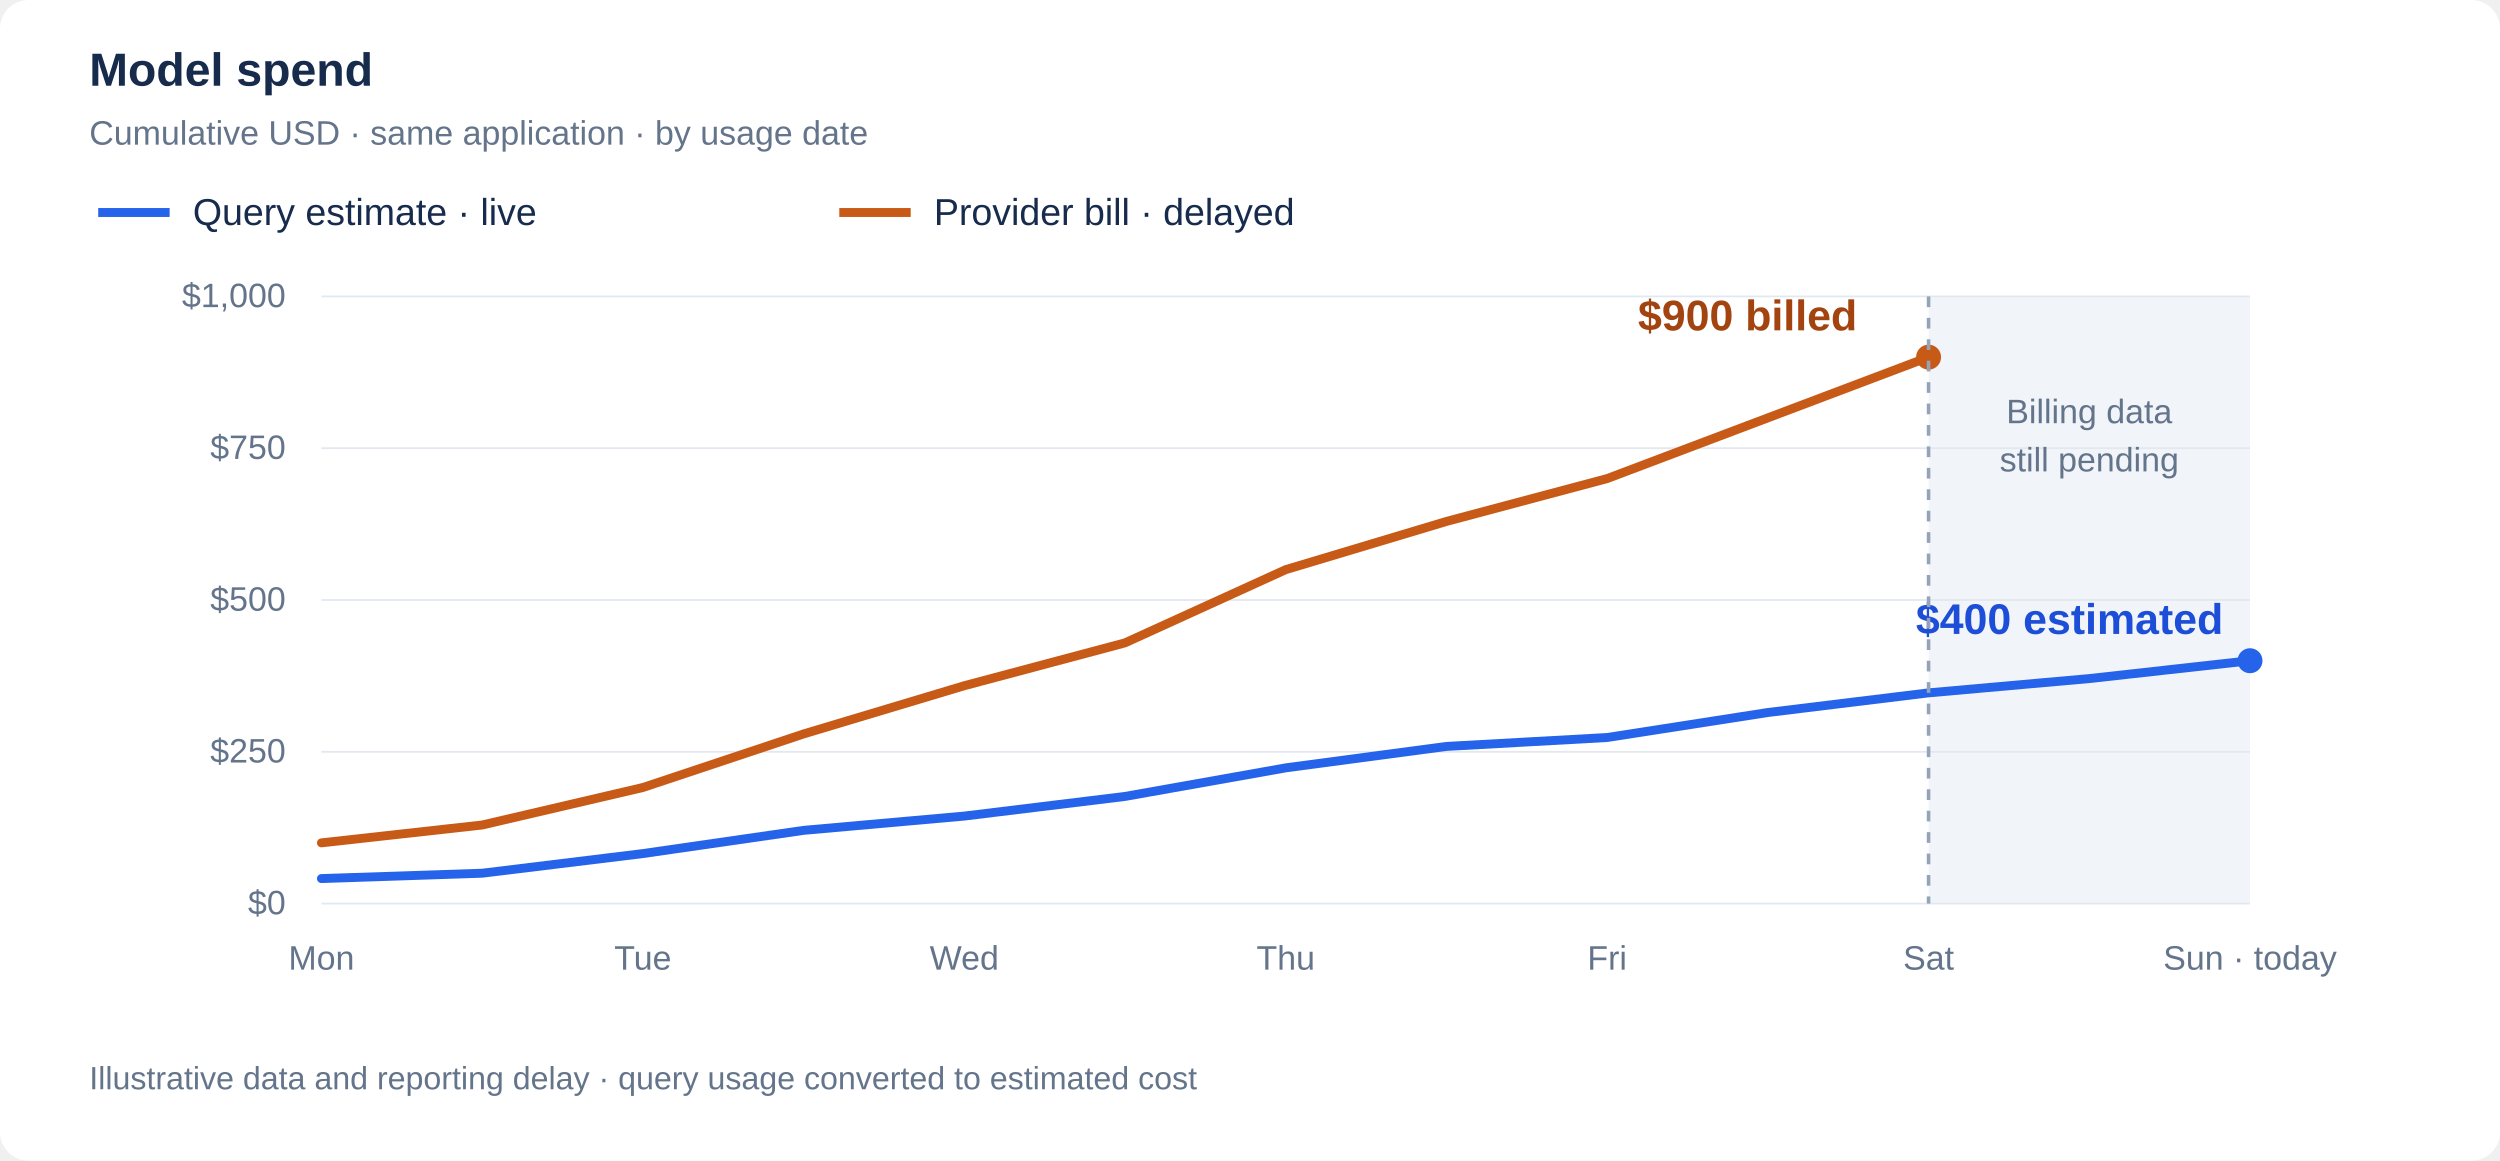
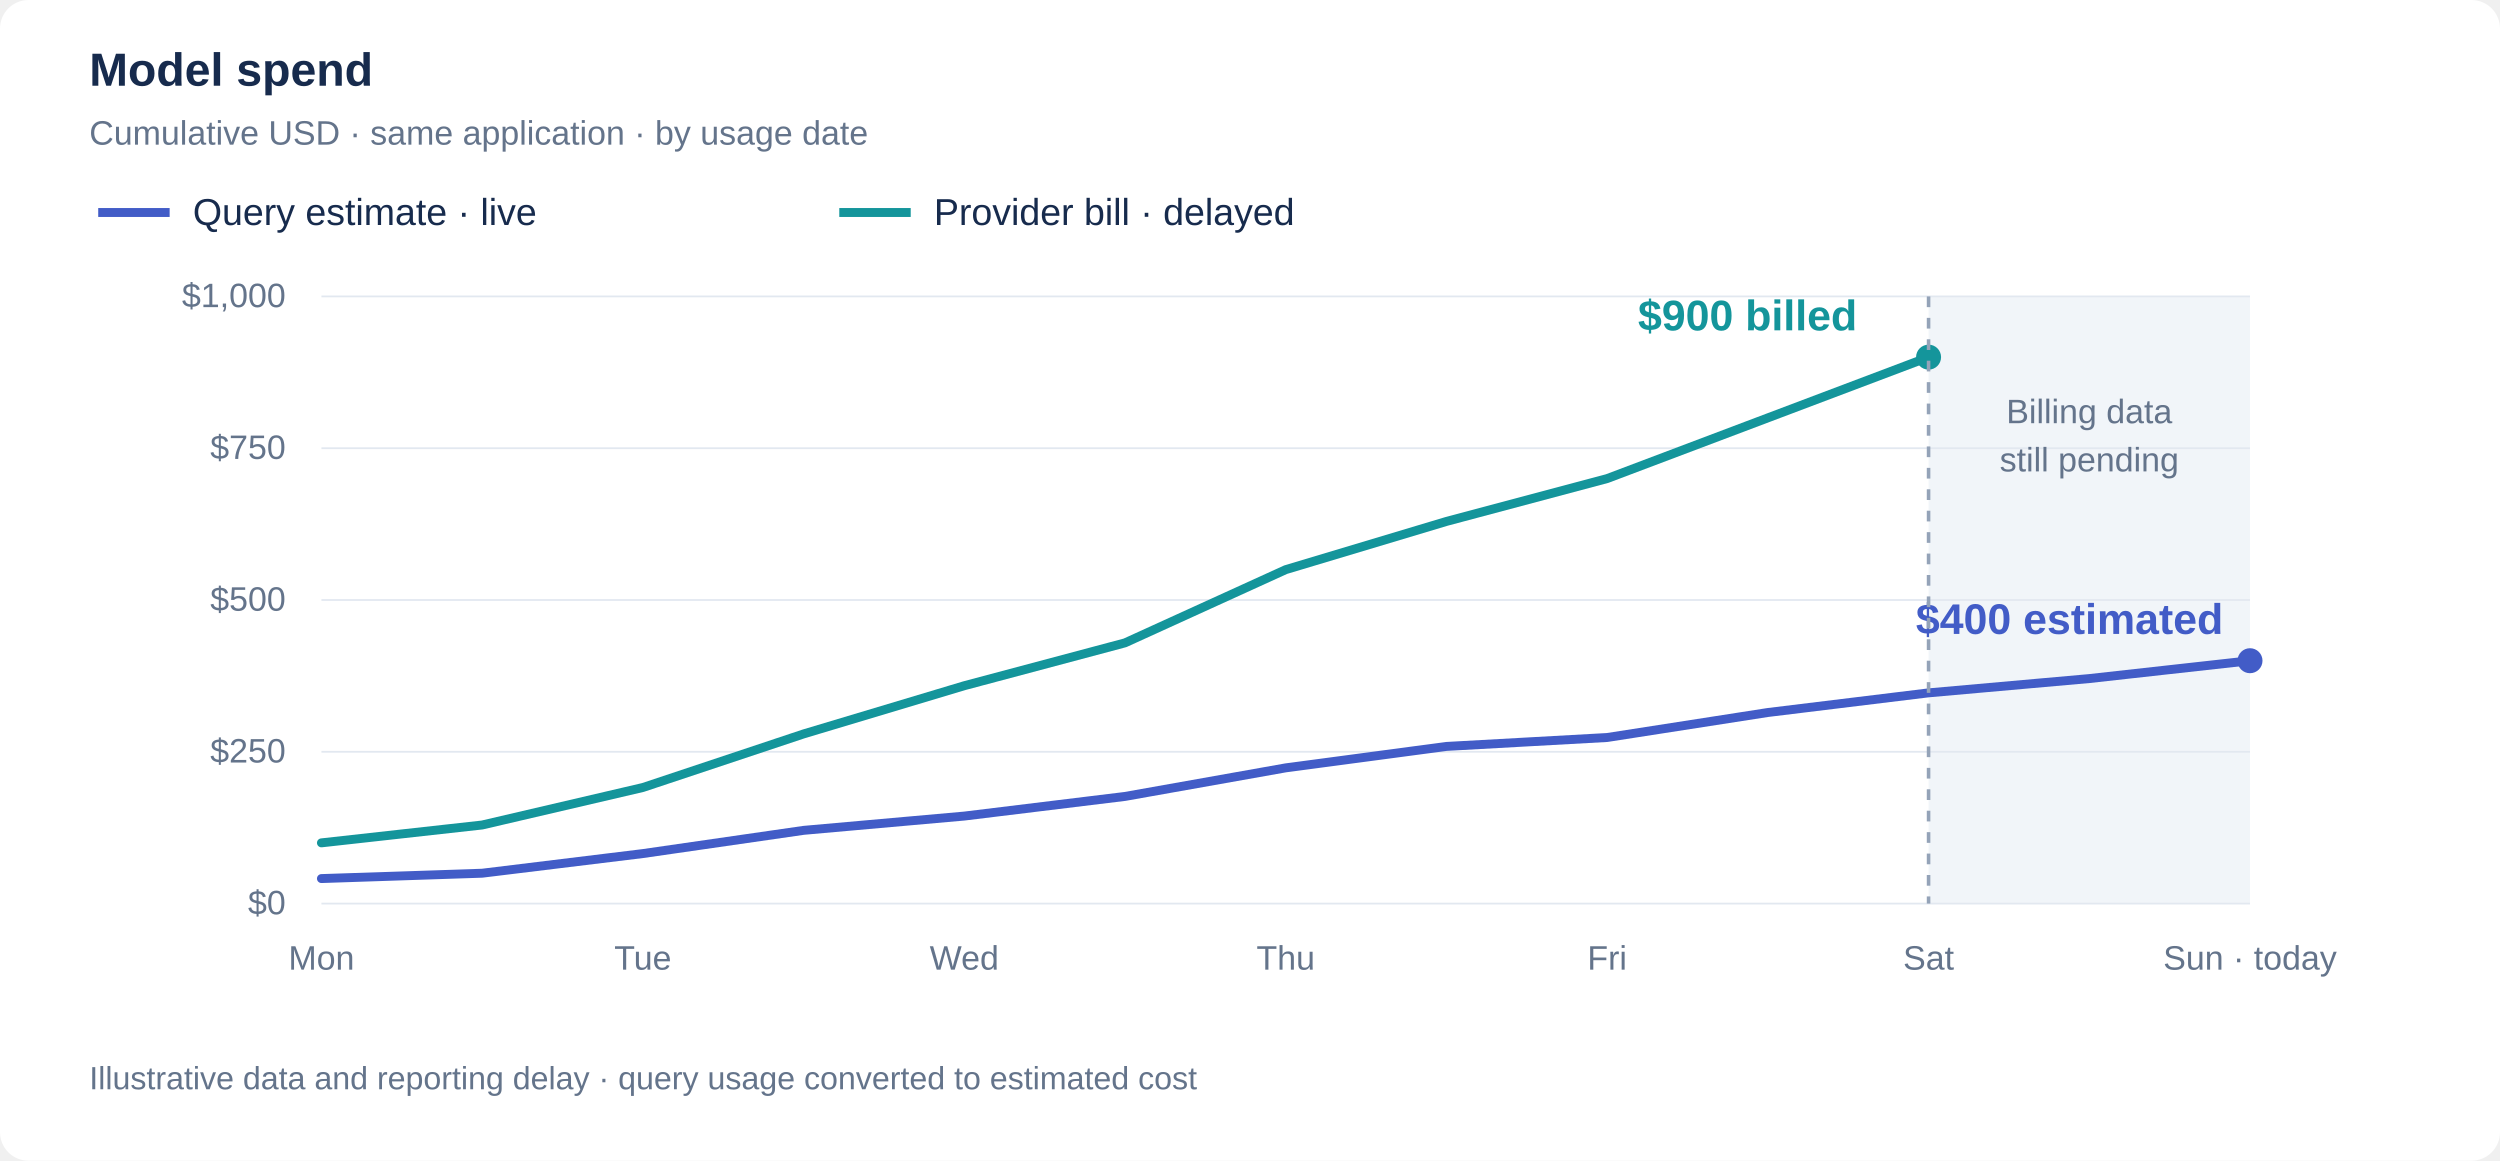
<svg xmlns="http://www.w3.org/2000/svg" width="1400" height="650" viewBox="0 0 1400 650" role="img" aria-labelledby="title desc">
  <rect width="1400" height="650" rx="16" fill="#fff" />
  <g font-family="Arial, sans-serif" fill="#172b4d">
    <text x="50" y="48" font-size="26" font-weight="700">Model spend</text>
    <text x="50" y="81" font-size="19" fill="#64748b">Cumulative USD · same application · by usage date</text>
-     <path d="M55 119H95" stroke="#2563eb" stroke-width="5" />
+     <path d="M55 119H95" stroke="#425cc7" stroke-width="5" />
    <text x="108" y="126" font-size="21">Query estimate · live</text>
-     <path d="M470 119H510" stroke="#c85a17" stroke-width="5" />
+     <path d="M470 119H510" stroke="#14959b" stroke-width="5" />
    <text x="523" y="126" font-size="21">Provider bill · delayed</text>
    <rect x="1080" y="166" width="180" height="340" fill="#f1f5f9" />
    <g stroke="#e2e8f0" stroke-width="1">
      <path d="M180 506H1260 M180 421H1260 M180 336H1260 M180 251H1260 M180 166H1260" />
    </g>
    <g font-size="19" fill="#64748b" text-anchor="end">
      <text x="160" y="512">$0</text>
      <text x="160" y="427">$250</text>
      <text x="160" y="342">$500</text>
      <text x="160" y="257">$750</text>
      <text x="160" y="172">$1,000</text>
    </g>
    <g font-size="19" fill="#64748b" text-anchor="middle">
      <text x="180" y="543">Mon</text>
      <text x="360" y="543">Tue</text>
      <text x="540" y="543">Wed</text>
      <text x="720" y="543">Thu</text>
      <text x="900" y="543">Fri</text>
      <text x="1080" y="543">Sat</text>
      <text x="1260" y="543">Sun · today</text>
    </g>
-     <polyline points="180,492 270,489 360,478 450,465 540,457 630,446 720,430 810,418 900,413 990,399 1080,388 1170,380 1260,370" fill="none" stroke="#2563eb" stroke-width="5" stroke-linejoin="round" stroke-linecap="round" />
-     <polyline points="180,472 270,462 360,441 450,411 540,384 630,360 720,319 810,292 900,268 990,234 1080,200" fill="none" stroke="#c85a17" stroke-width="5" stroke-linejoin="round" stroke-linecap="round" />
-     <circle cx="1080" cy="200" r="7" fill="#c85a17" />
-     <circle cx="1260" cy="370" r="7" fill="#2563eb" />
-     <text x="1040" y="185" font-size="24" font-weight="700" text-anchor="end" fill="#a3430f">$900 billed</text>
-     <text x="1245" y="355" font-size="24" font-weight="700" text-anchor="end" fill="#1d4ed8">$400 estimated</text>
+     <polyline points="180,492 270,489 360,478 450,465 540,457 630,446 720,430 810,418 900,413 990,399 1080,388 1170,380 1260,370" fill="none" stroke="#425cc7" stroke-width="5" stroke-linejoin="round" stroke-linecap="round" />
+     <polyline points="180,472 270,462 360,441 450,411 540,384 630,360 720,319 810,292 900,268 990,234 1080,200" fill="none" stroke="#14959b" stroke-width="5" stroke-linejoin="round" stroke-linecap="round" />
+     <circle cx="1080" cy="200" r="7" fill="#14959b" />
+     <circle cx="1260" cy="370" r="7" fill="#425cc7" />
+     <text x="1040" y="185" font-size="24" font-weight="700" text-anchor="end" fill="#14959b">$900 billed</text>
+     <text x="1245" y="355" font-size="24" font-weight="700" text-anchor="end" fill="#425cc7">$400 estimated</text>
    <path d="M1080 166V506" stroke="#94a3b8" stroke-width="2" stroke-dasharray="6 6" />
    <text x="1170" y="237" text-anchor="middle" font-size="19" fill="#64748b">Billing data</text>
    <text x="1170" y="264" text-anchor="middle" font-size="19" fill="#64748b">still pending</text>
    <text x="50" y="610" font-size="18" fill="#64748b">Illustrative data and reporting delay · query usage converted to estimated cost</text>
  </g>
</svg>
